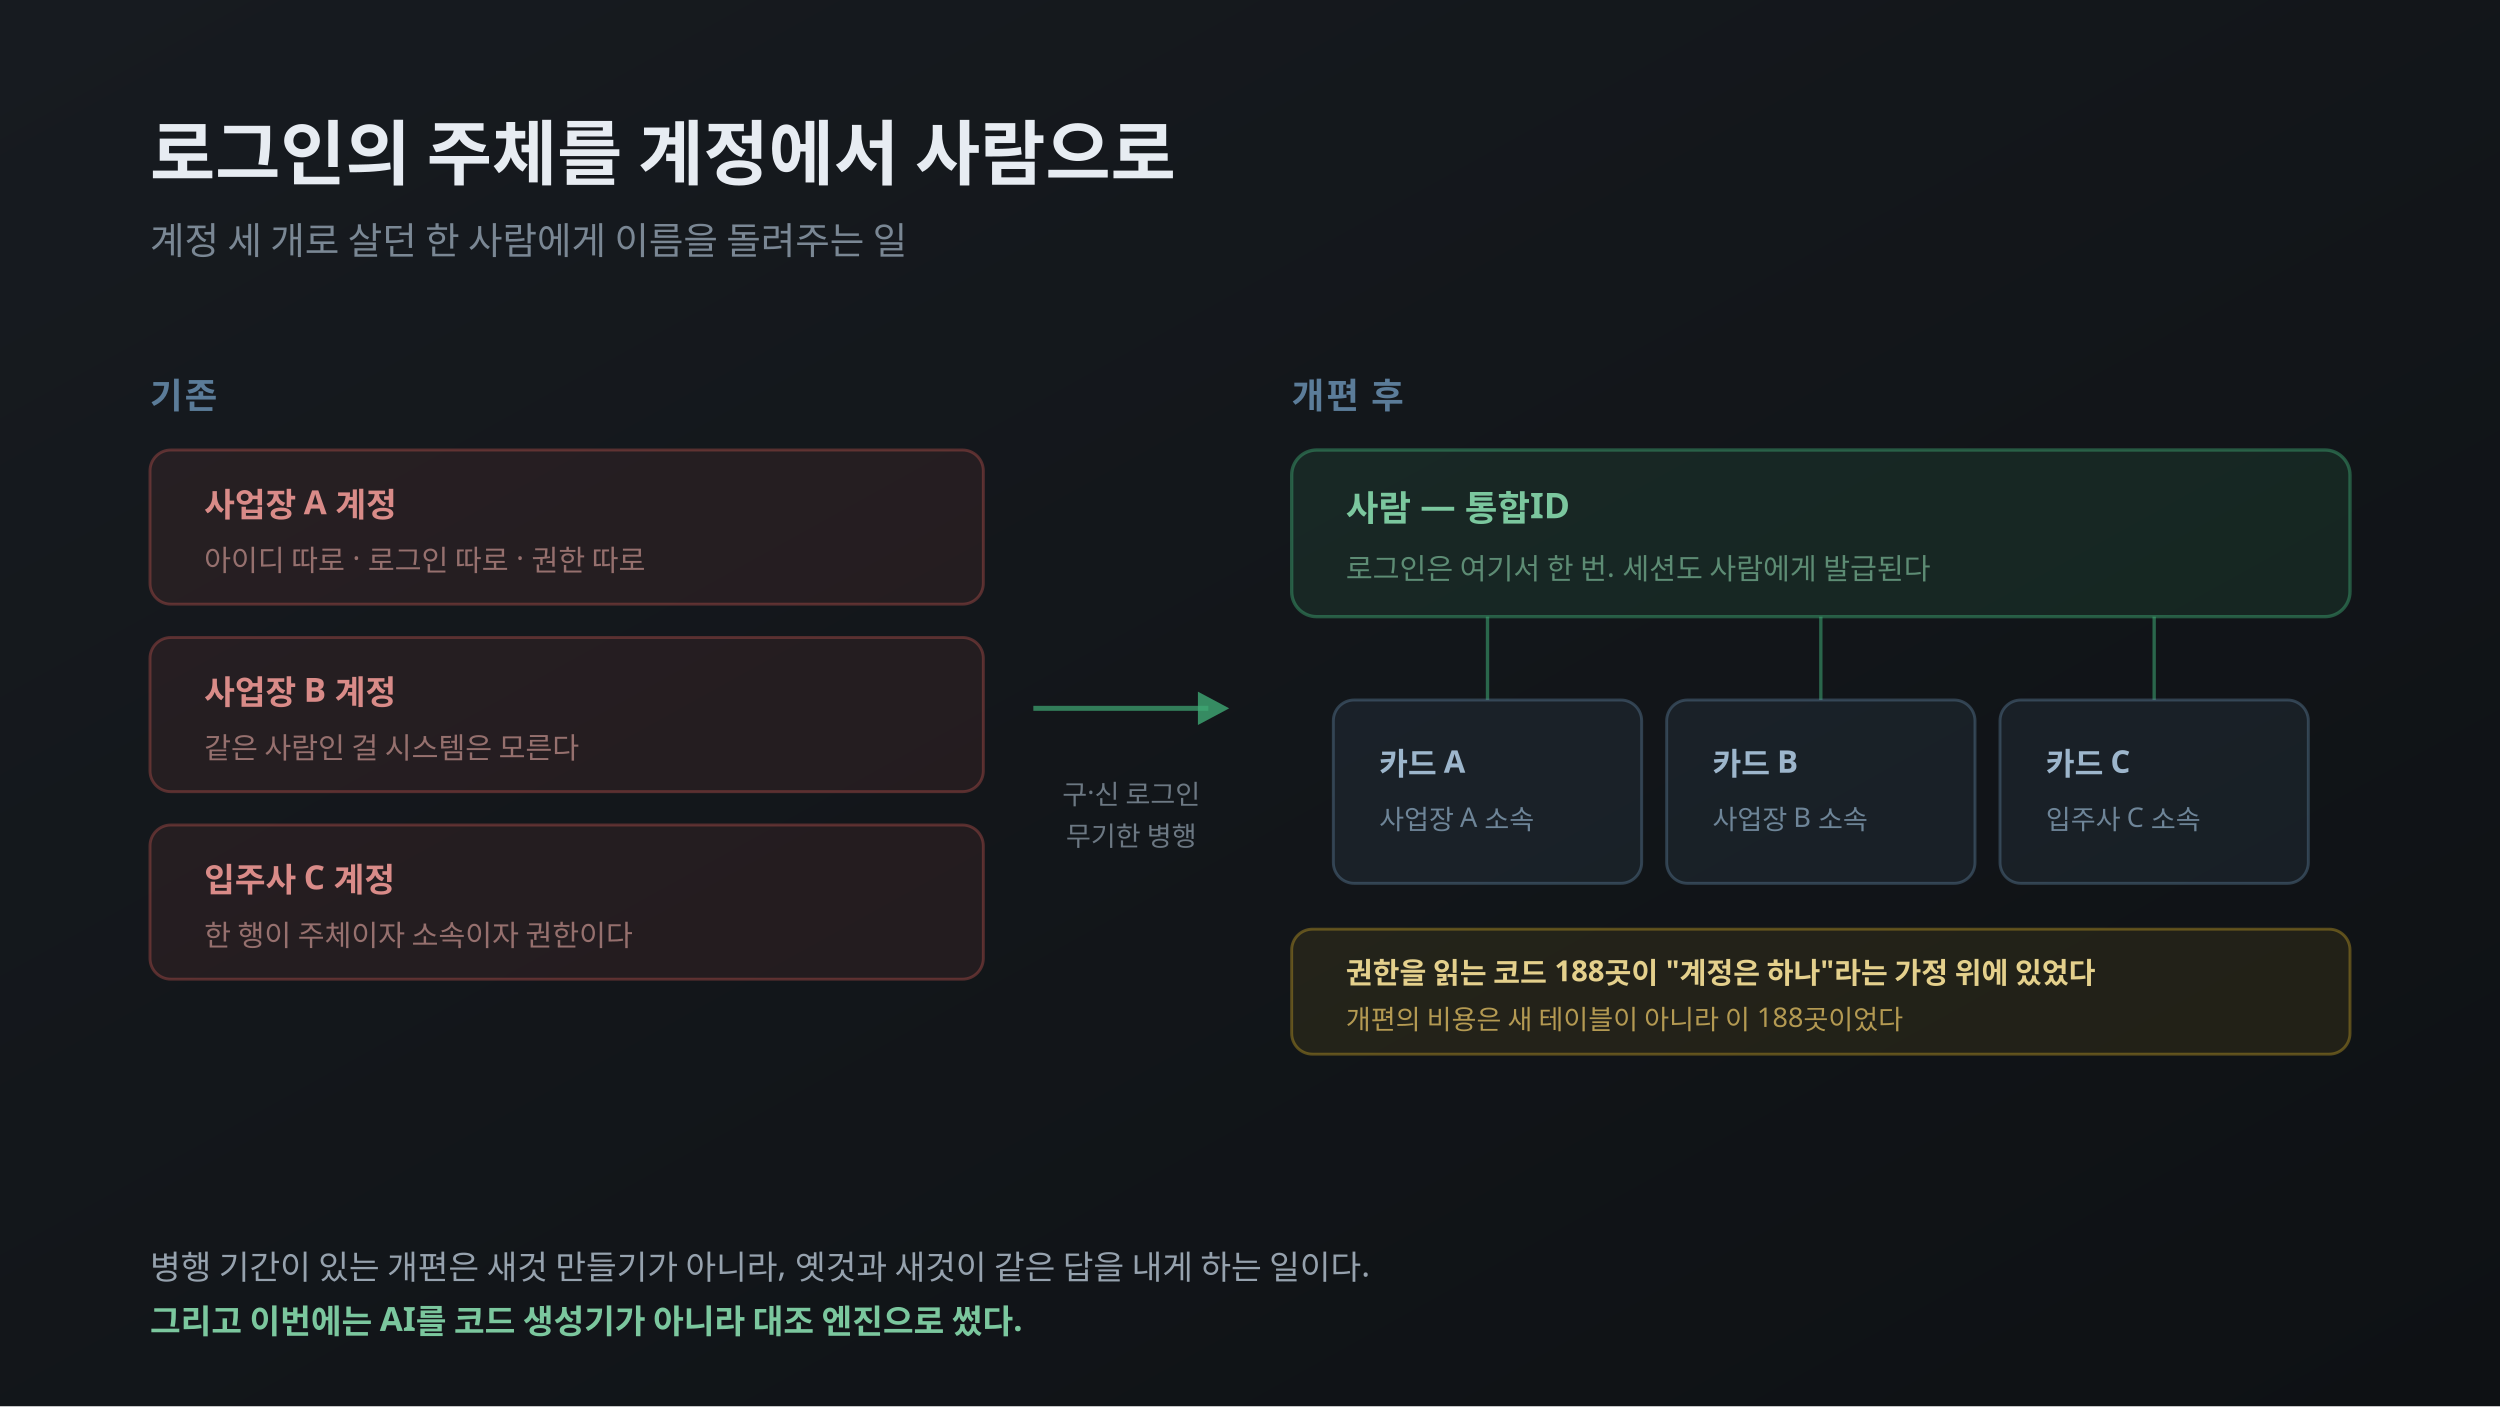
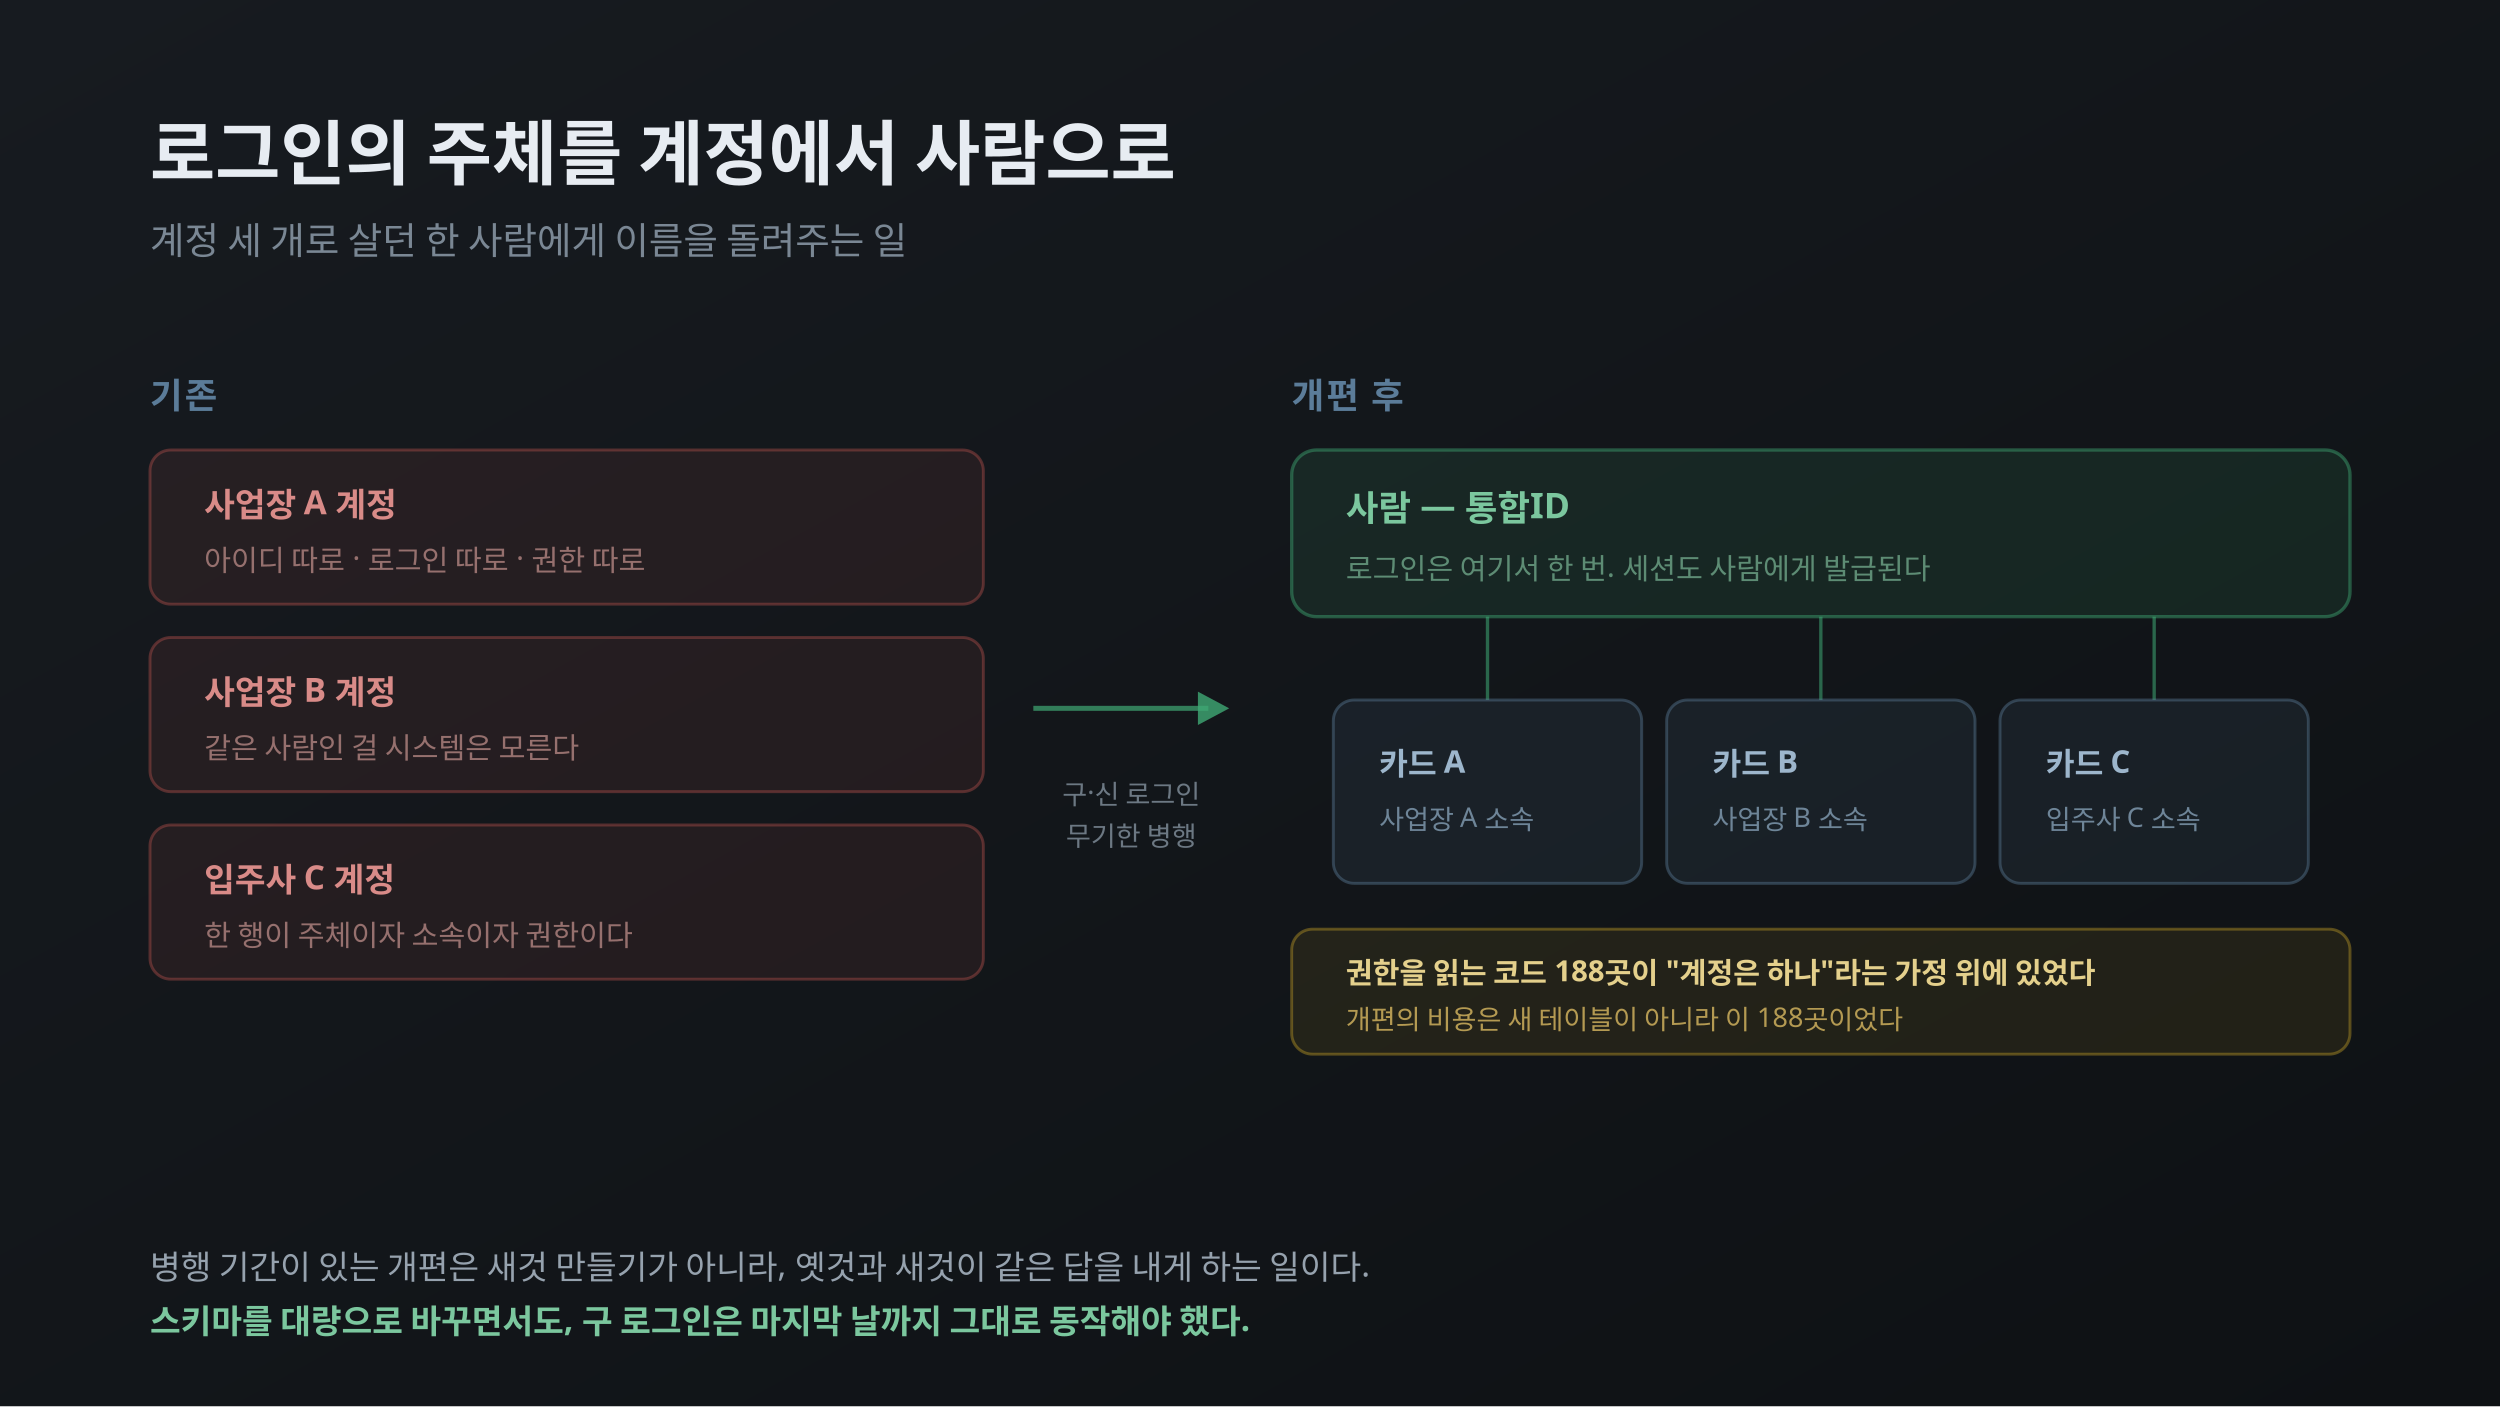
<svg xmlns="http://www.w3.org/2000/svg" viewBox="0 0 1200 675" width="1200" height="675" font-family="Pretendard, Malgun Gothic, sans-serif">
  <defs>
    <linearGradient id="bg14" x1="0" y1="0" x2="1" y2="1">
      <stop offset="0%" stop-color="#171B20" />
      <stop offset="100%" stop-color="#0E1114" />
    </linearGradient>
  </defs>
  <rect width="1200" height="675" fill="url(#bg14)" />
  <text x="72" y="86" font-size="34" font-weight="800" fill="#E7ECF2">로그인의 주체를 계정에서 사람으로</text>
  <text x="72" y="122" font-size="18" fill="#7A8794">계정 세 개로 살던 한 사람에게 이름을 돌려주는 일</text>
  <text x="72" y="196" font-size="17" font-weight="700" fill="#5B7C99" letter-spacing="1">기존</text>
  <g stroke-width="1.4">
    <rect x="72" y="216" width="400" height="74" rx="10" fill="#C25450" fill-opacity="0.10" stroke="#C25450" stroke-opacity="0.38" />
    <rect x="72" y="306" width="400" height="74" rx="10" fill="#C25450" fill-opacity="0.10" stroke="#C25450" stroke-opacity="0.38" />
    <rect x="72" y="396" width="400" height="74" rx="10" fill="#C25450" fill-opacity="0.10" stroke="#C25450" stroke-opacity="0.38" />
  </g>
  <g font-size="16" font-weight="700" fill="#D98B88">
    <text x="98" y="248">사업장 A 계정</text>
    <text x="98" y="338">사업장 B 계정</text>
    <text x="98" y="428">입주사 C 계정</text>
  </g>
  <g font-size="14" fill="#96706E">
    <text x="98" y="274">아이디 따로 · 로그인 따로 · 권한 따로</text>
    <text x="98" y="364">같은 사람인 걸 시스템은 모른다</text>
    <text x="98" y="454">한 행이 주체이자 소속이자 권한이다</text>
  </g>
  <path d="M496 340 L580 340" stroke="#3FA974" stroke-width="2.4" stroke-opacity="0.7" />
  <path d="M590 340 l-15 -8 v16 z" fill="#3FA974" fill-opacity="0.8" />
  <text x="543" y="386" font-size="13" fill="#6C7883" text-anchor="middle">구·신 로그인</text>
  <text x="543" y="406" font-size="13" fill="#6C7883" text-anchor="middle">무기한 병행</text>
  <text x="620" y="196" font-size="17" font-weight="700" fill="#5B7C99" letter-spacing="1">개편 후</text>
  <rect x="620" y="216" width="508" height="80" rx="12" fill="#3FA974" fill-opacity="0.12" stroke="#3FA974" stroke-opacity="0.45" stroke-width="1.6" />
  <text x="646" y="250" font-size="17" font-weight="700" fill="#7BC79E">사람 — 통합ID</text>
  <text x="646" y="278" font-size="14" fill="#5D8C74">로그인은 여기서 한 번. 세션도 사람에게 발급된다</text>
  <g stroke="#3FA974" stroke-width="1.6" stroke-opacity="0.55">
    <path d="M714 296 L714 336" />
    <path d="M874 296 L874 336" />
    <path d="M1034 296 L1034 336" />
  </g>
  <g stroke-width="1.4">
    <rect x="640" y="336" width="148" height="88" rx="10" fill="#5B7C99" fill-opacity="0.12" stroke="#5B7C99" stroke-opacity="0.42" />
    <rect x="800" y="336" width="148" height="88" rx="10" fill="#5B7C99" fill-opacity="0.12" stroke="#5B7C99" stroke-opacity="0.42" />
    <rect x="960" y="336" width="148" height="88" rx="10" fill="#5B7C99" fill-opacity="0.12" stroke="#5B7C99" stroke-opacity="0.42" />
  </g>
  <g font-size="15" font-weight="700" fill="#9DB6CC">
    <text x="662" y="372">카드 A</text>
    <text x="822" y="372">카드 B</text>
    <text x="982" y="372">카드 C</text>
  </g>
  <g font-size="13" fill="#6E8598">
    <text x="662" y="398">사업장 A 소속</text>
    <text x="822" y="398">사업장 B 소속</text>
    <text x="982" y="398">입주사 C 소속</text>
  </g>
  <rect x="620" y="446" width="508" height="60" rx="10" fill="#C9A227" fill-opacity="0.10" stroke="#C9A227" stroke-opacity="0.4" stroke-width="1.4" />
  <text x="646" y="472" font-size="14" font-weight="700" fill="#E4D08C">권한을 읽는 코드 188곳이 "계정은 하나"라는 가정 위에 있었다</text>
  <text x="646" y="494" font-size="13" fill="#B49A52">개편의 비용은 새 테이블이 아니라 이 188곳이었다</text>
  <text x="72" y="614" font-size="16" fill="#96A2AE">병행 기간이 있는 개편은 새것 만들기가 아니라, 옛것과 새것이 같은 답을 내게 하는 일이다.</text>
-   <text x="72" y="640" font-size="16" font-weight="700" fill="#7BC79E">그리고 이번에는 AI를 코드 생성기가 아니라 대조 엔진으로 썼다.</text>
+   <text x="72" y="640" font-size="16" font-weight="700" fill="#7BC79E">스키마를 대량으로 바꾸면서도, 구 로그인은 마지막 날까지 그대로 동작해야 했다.</text>
</svg>
